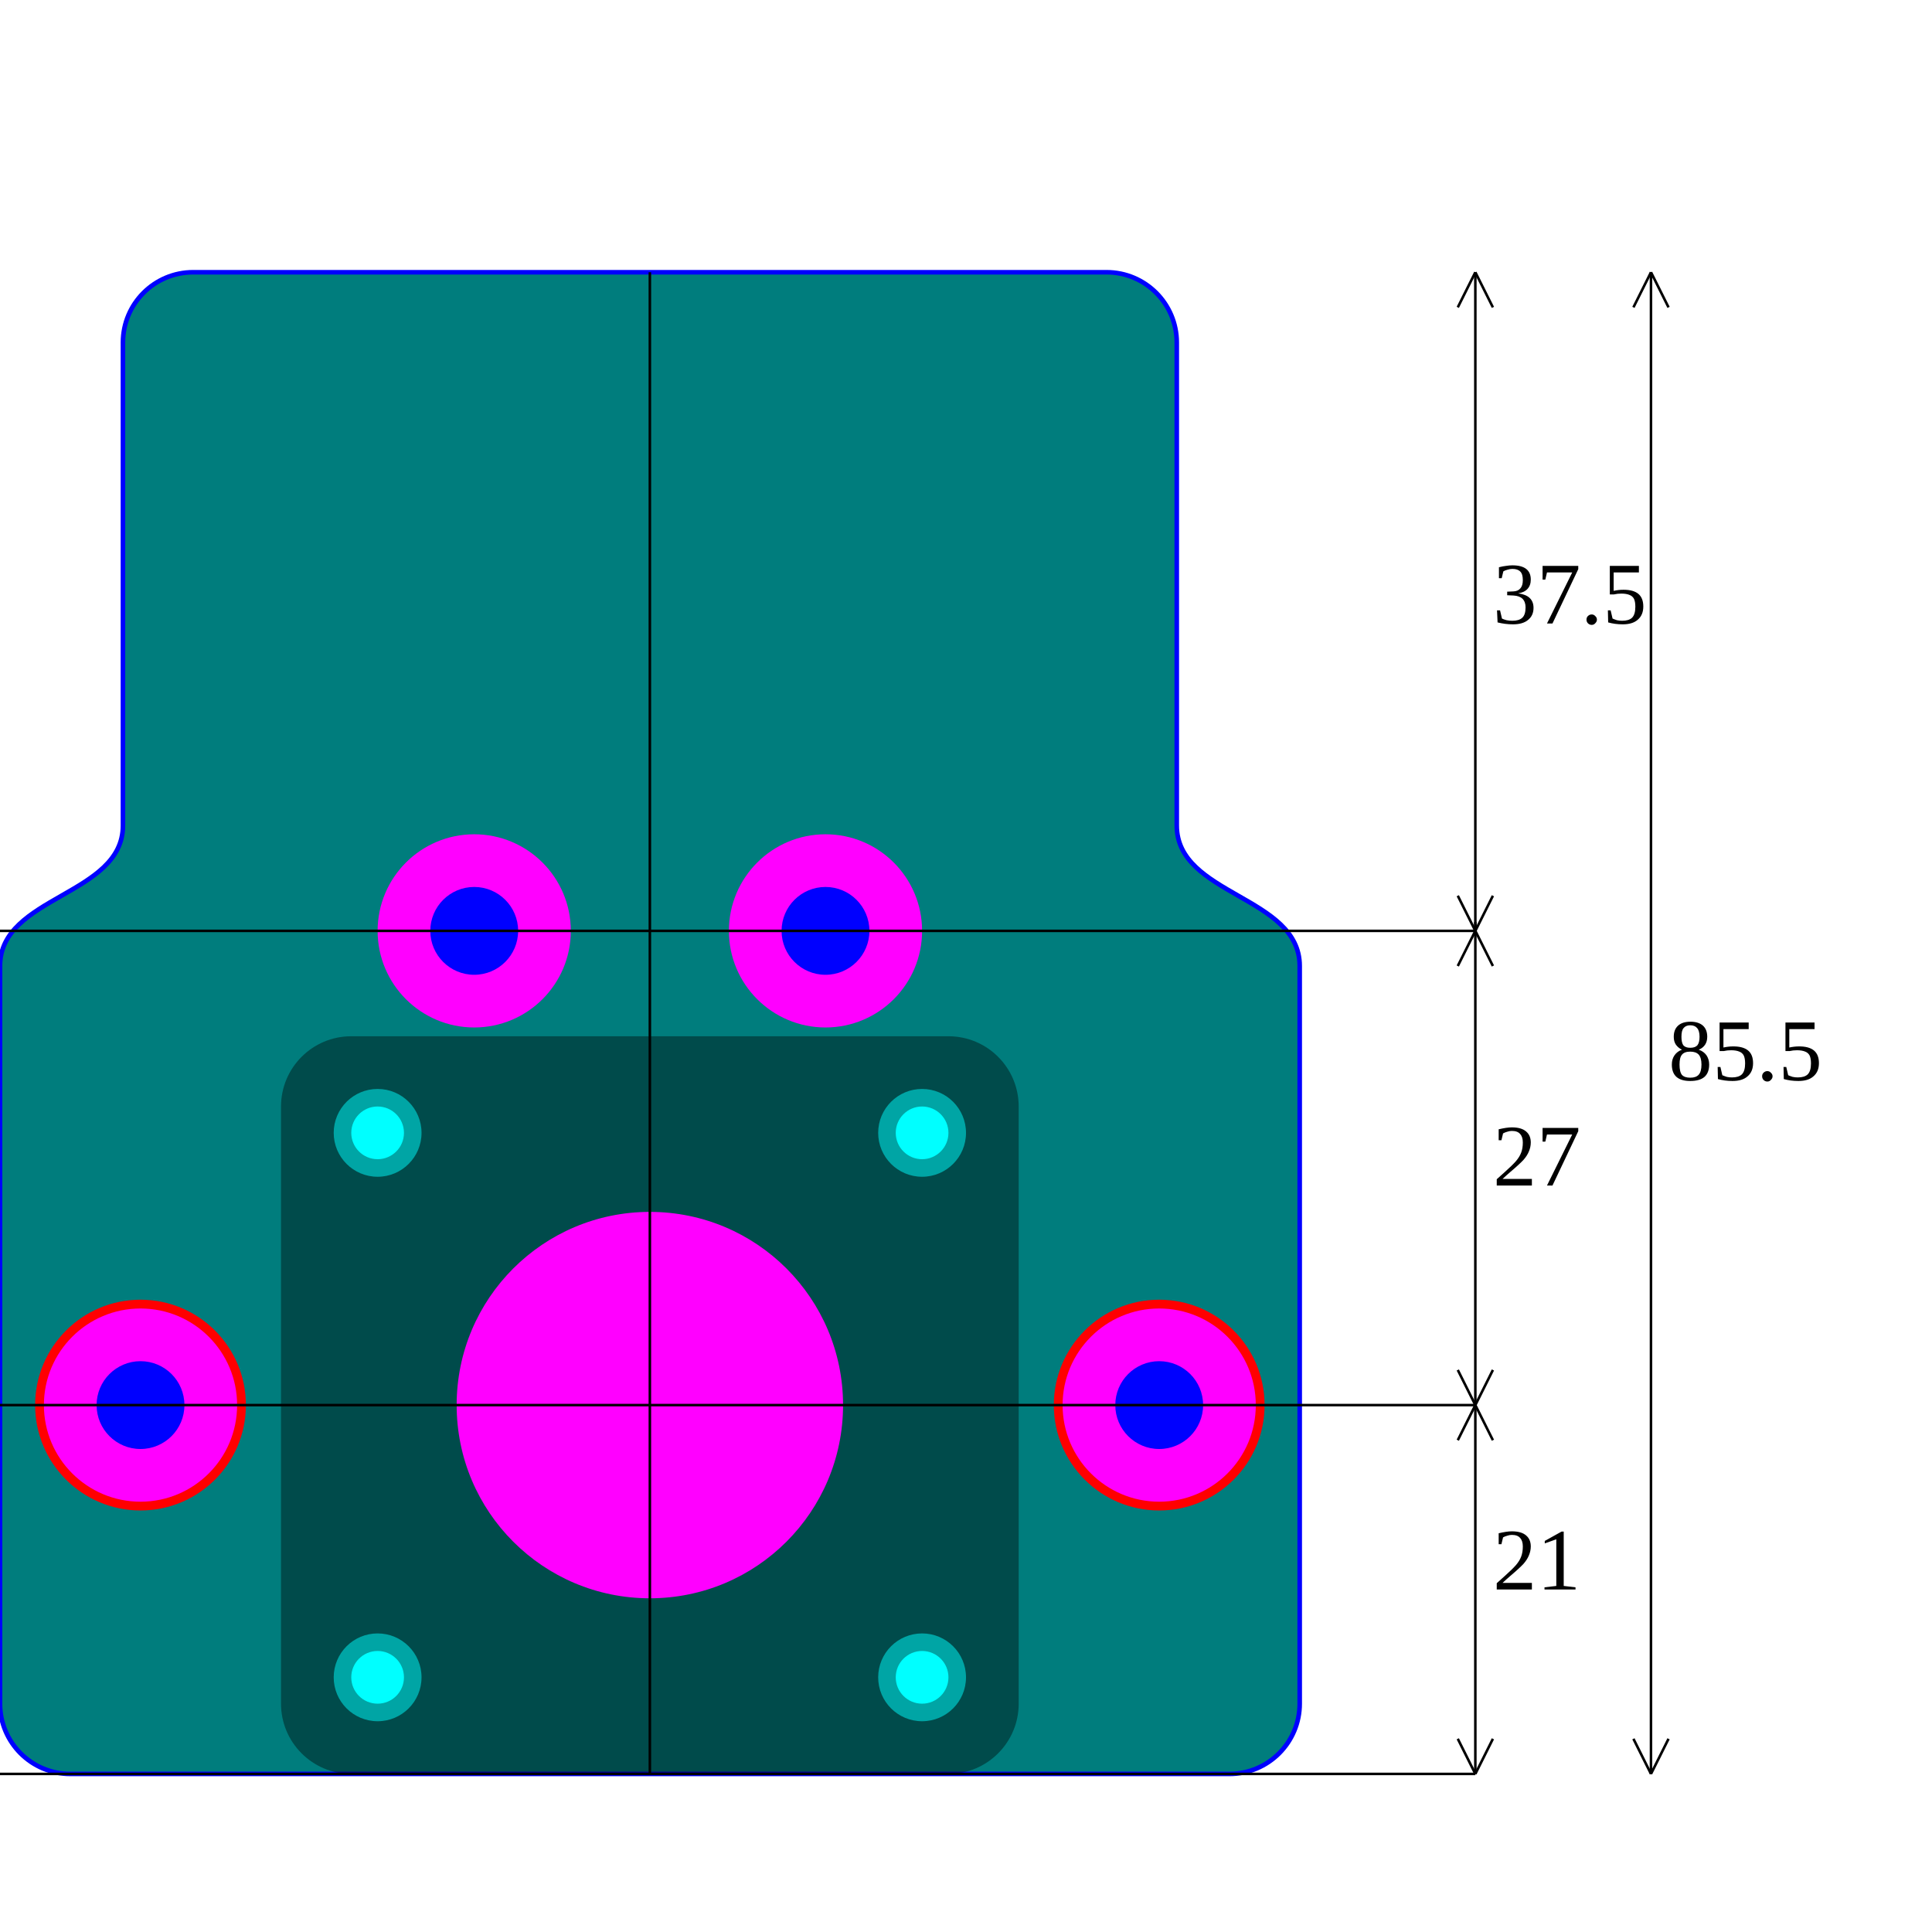
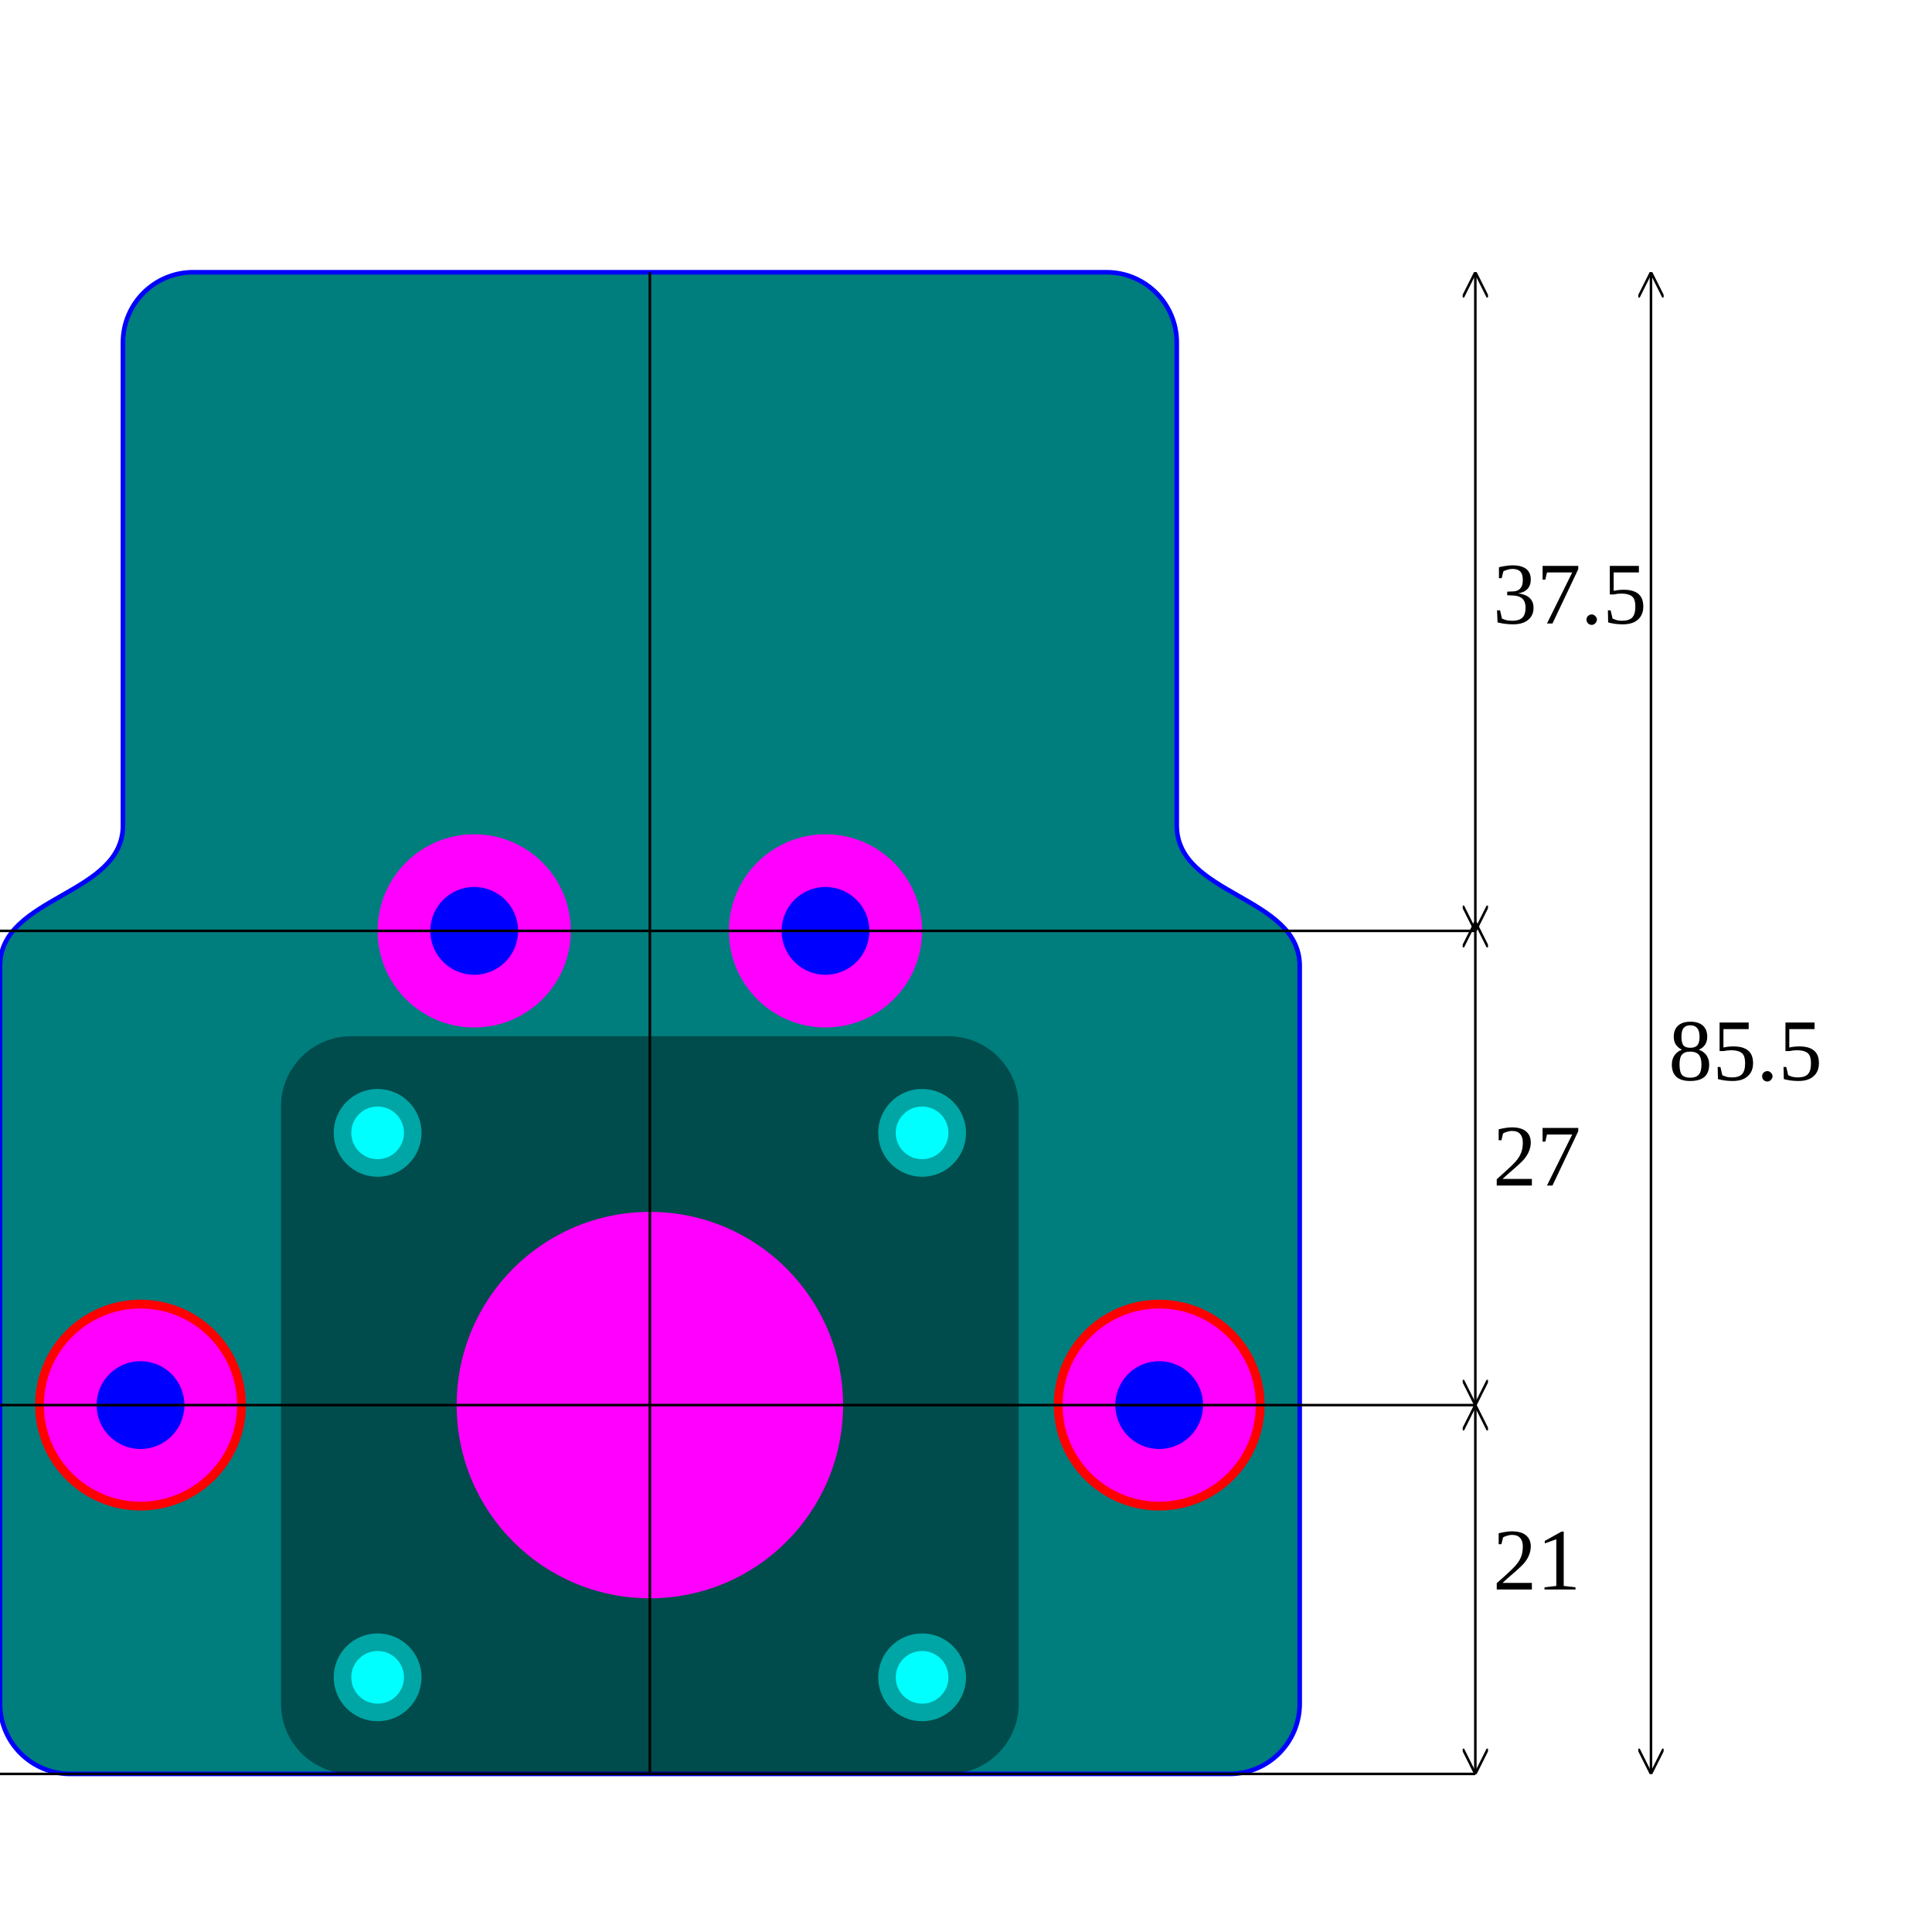
<svg xmlns="http://www.w3.org/2000/svg" title="cnc1310 horizontal plate" width="110mm" height="110mm" viewBox="0 0 110 110" version="1.1" id="cnc1310-spindle-holder-horizontal-sides">
  <defs id="defs">
    <circle id="motor_base_hole_22mm_ref" style="fill:#ff00ff;fill-opacity:1;;stroke-opacity:1" cx="0" cy="0" r="11" />
    <circle id="spacer_pocket_12mm" style="fill:#ff0000;fill-opacity:1" cx="0" cy="0" r="6" />
    <circle id="spacer_screw_5.0mm" style="fill:#0000ff;fill-opacity:1" cx="0" cy="0" r="2.5" />
    <circle id="spacer_screw_5.0mm_pocket_11.0mm" style="fill:#ff00ff;fill-opacity:1" cx="0" cy="0" r="5.5" />
    <circle id="motor_screw_3.0mm_pocket_5.0mm" style="fill:#00ffff;fill-opacity:0.5" cx="0" cy="0" r="2.5" />
    <circle id="motor_screw_3.0mm" style="fill:#00ffff;fill-opacity:1.0" cx="0" cy="0" r="1.50" />
-     <path id="arrow_up" style="fill:none; stroke:#000000;stroke-width:0.144px;stroke-opacity:1" d="M 0 0 l 1 2  m -1 -2 l -1 2" />
-     <path id="arrow_dw" style="fill:none; stroke:#000000;stroke-width:0.144px;stroke-opacity:1" d="M 0 0 l 1 -2 m -1 2  l -1 -2" />
+     <marker id="arrow_m" viewBox="0 0 10 10" refX="10" refY="5" markerWidth="10" markerHeight="10" orient="auto-start-reverse">
+       <path d="M 0 0 l 10 5 l -10 5" fill="none" stroke="black" stroke-width="black" />
+     </marker>
  </defs>
  <g id="main" transform="translate(0 15.5)">
    <path id="contour" style="fill:rgb(0,125,125);stroke:#0000ff;stroke-width:0.261px;stroke-linecap:butt;stroke-linejoin:miter;stroke-opacity:1" d="M 11,0          h 52         a 4,4 0 0 1 4,4             v 27.5         C 67 35.5 74 35.5  74 39.5  v 42       a 4,4 0 0 1 -4,4   h -66       a 4,4 0 0 1 -4,-4           v -42       C 0 35.5 7 35.5  7 31.5     v -27.5       a 4,4 0 0 1 4,-4   z" />
    <g id="g_motor_base" transform="translate(16 43.5)">
      <rect id="motor_base" rx="4" ry="4" width="42" height="42" style="fill:rgb(0,0,0);opacity:0.4;stroke-width:0;stroke:rgb(0,0,0)" />
      <g id="motor_center" transform="translate(21 21)">
        <use href="#motor_screw_3.0mm" transform="translate(15.5 15.5)" id="motor_screw_3.0mm_NW" />
        <use href="#motor_screw_3.0mm" transform="translate(15.5 -15.5)" id="motor_screw_3.0mm_NE" />
        <use href="#motor_screw_3.0mm" transform="translate(-15.5 -15.5)" id="motor_screw_3.0mm_SW" />
        <use href="#motor_screw_3.0mm" transform="translate(-15.5 15.5)" id="motor_screw_3.0mm_SE" />
        <use href="#motor_screw_3.0mm_pocket_5.0mm" transform="translate(15.5 15.5)" id="motor_screw_3.0mm_pocket_5.0mm_NW" />
        <use href="#motor_screw_3.0mm_pocket_5.0mm" transform="translate(15.5 -15.5)" id="motor_screw_3.0mm_pocket_5.0mm_NE" />
        <use href="#motor_screw_3.0mm_pocket_5.0mm" transform="translate(-15.5 -15.5)" id="motor_screw_3.0mm_pocket_5.0mm_SW" />
        <use href="#motor_screw_3.0mm_pocket_5.0mm" transform="translate(-15.5 15.5)" id="motor_screw_3.0mm_pocket_5.0mm_SE" />
      </g>
    </g>
    <use href="#motor_base_hole_22mm_ref" x="37" y="64.5" id="motor_base_hole_22mm" />
    <use href="#spacer_pocket_12mm" transform="translate(8  64.5)" id="spacer_pocket_12mm_L" />
    <use href="#spacer_pocket_12mm" transform="translate(66 64.5)" id="spacer_pocket_12mm_R" />
    <use href="#spacer_screw_5.0mm_pocket_11.0mm" transform="translate(8  64.5)" id="spacer_screw_5.0mm_pocket_11.0mm_L1" />
    <use href="#spacer_screw_5.0mm_pocket_11.0mm" transform="translate(66 64.5)" id="spacer_screw_5.0mm_pocket_11.0mm_R1" />
    <use href="#spacer_screw_5.0mm" transform="translate(8  64.5)" id="spacer_screw_5.0mm_L1" />
    <use href="#spacer_screw_5.0mm" transform="translate(66 64.5)" id="spacer_screw_5.0mm_R1" />
    <use href="#spacer_screw_5.0mm_pocket_11.0mm" transform="translate(27  37.5)" id="spacer_screw_5.0mm_pocket_11.0mm_L2" />
    <use href="#spacer_screw_5.0mm_pocket_11.0mm" transform="translate(47  37.5)" id="spacer_screw_5.0mm_pocket_11.0mm_R2" />
    <use href="#spacer_screw_5.0mm" transform="translate(27 37.5)" id="spacer_screw_5.0mm_L2" />
    <use href="#spacer_screw_5.0mm" transform="translate(47 37.5)" id="spacer_screw_5.0mm_R2" />
    <path id="line_h_36" style="stroke:#000000;stroke-width:0.144px;stroke-opacity:1" d="M 0,37.5  84,37.5" />
    <path id="line_h_63" style="stroke:#000000;stroke-width:0.144px;stroke-opacity:1" d="M 0,64.5  84,64.5" />
    <path id="line_h_84" style="stroke:#000000;stroke-width:0.144px;stroke-opacity:1" d="M 0,85.5  84,85.5" />
    <path id="line_v_37" style="stroke:#000000;stroke-width:0.144px;stroke-opacity:1" d="M 37,0  37,85.5" />
-     <path id="arrow_v_dist36" style="fill:none; stroke:#000000;stroke-width:0.144px;stroke-opacity:1" d="M 84,0  L 84,37.5" />
-     <use href="#arrow_up" transform="translate(84 0)" />
-     <use href="#arrow_dw" transform="translate(84 37.5)" />
+     <line id="arrow_v_dist36" style="fill:none; stroke:#000000;stroke-width:0.144px;stroke-opacity:1" x1="84" y1="0" x2="84" y2="37.5" marker-start="url(#arrow_m)" marker-end="url(#arrow_m)" />
    <text x="85" y="20" xml:space="preserve" style="font-size:5px">37.5</text>
-     <path id="arrowe_v_dist36" style="fill:none; stroke:#000000;stroke-width:0.144px;stroke-opacity:1" d="M 84,37  L 84,64.5" />
-     <use href="#arrow_up" transform="translate(84 37.5)" />
-     <use href="#arrow_dw" transform="translate(84 64.5)" />
+     <line id="arrowe_v_dist36" style="fill:none; stroke:#000000;stroke-width:0.144px;stroke-opacity:1" x1="84" y1="37" x2="84" y2="64.5" marker-start="url(#arrow_m)" marker-end="url(#arrow_m)" />
    <text x="85" y="52" xml:space="preserve" style="font-size:5px">27</text>
-     <path id="arrowe_v_dist21" style="fill:none; stroke:#000000;stroke-width:0.144px;stroke-opacity:1" d="M 84,64.5  L 84,85.5" />
-     <use href="#arrow_up" transform="translate(84 64.5)" />
-     <use href="#arrow_dw" transform="translate(84 85.5)" />
+     <line id="arrowe_v_dist21" style="fill:none; stroke:#000000;stroke-width:0.144px;stroke-opacity:1" x1="84" y1="64.5" x2="84" y2="85.5" marker-start="url(#arrow_m)" marker-end="url(#arrow_m)" />
    <text x="85" y="75" xml:space="preserve" style="font-size:5px">21</text>
-     <path id="arrowe_v_dist84" style="fill:none; stroke:#000000;stroke-width:0.144px;stroke-opacity:1" d="M 94,0  L 94,85.5" />
-     <use href="#arrow_up" transform="translate(94 0)" />
-     <use href="#arrow_dw" transform="translate(94 85.5)" />
+     <line id="arrowe_v_dist84" style="fill:none; stroke:#000000;stroke-width:0.144px;stroke-opacity:1" x1="94" y1="0" x2="94" y2="85.5" marker-start="url(#arrow_m)" marker-end="url(#arrow_m)" />
    <text x="95" y="46" xml:space="preserve" style="font-size:5px">85.5</text>
  </g>
</svg>
